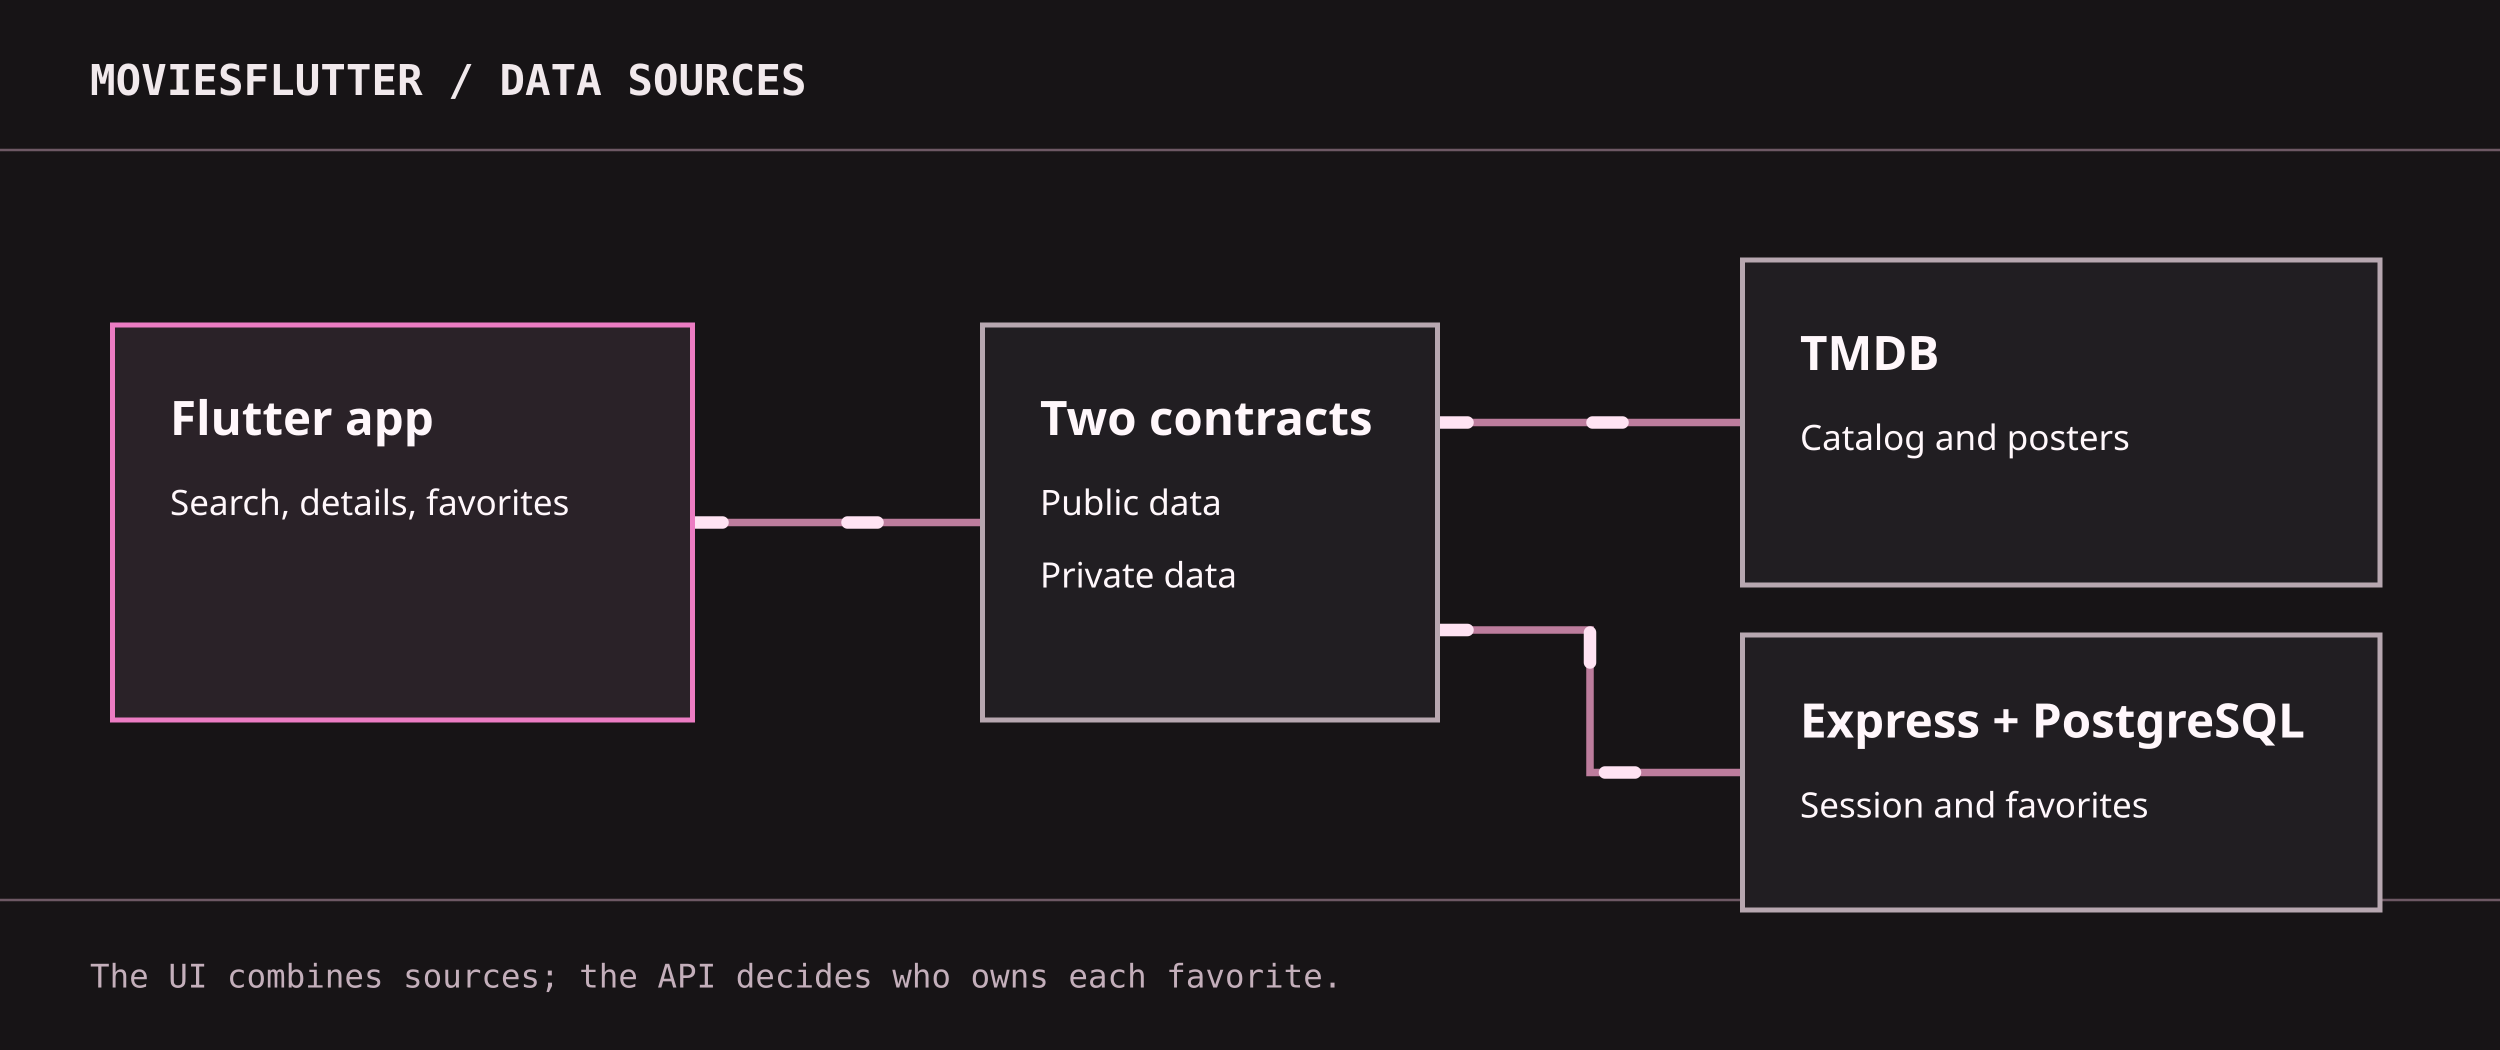
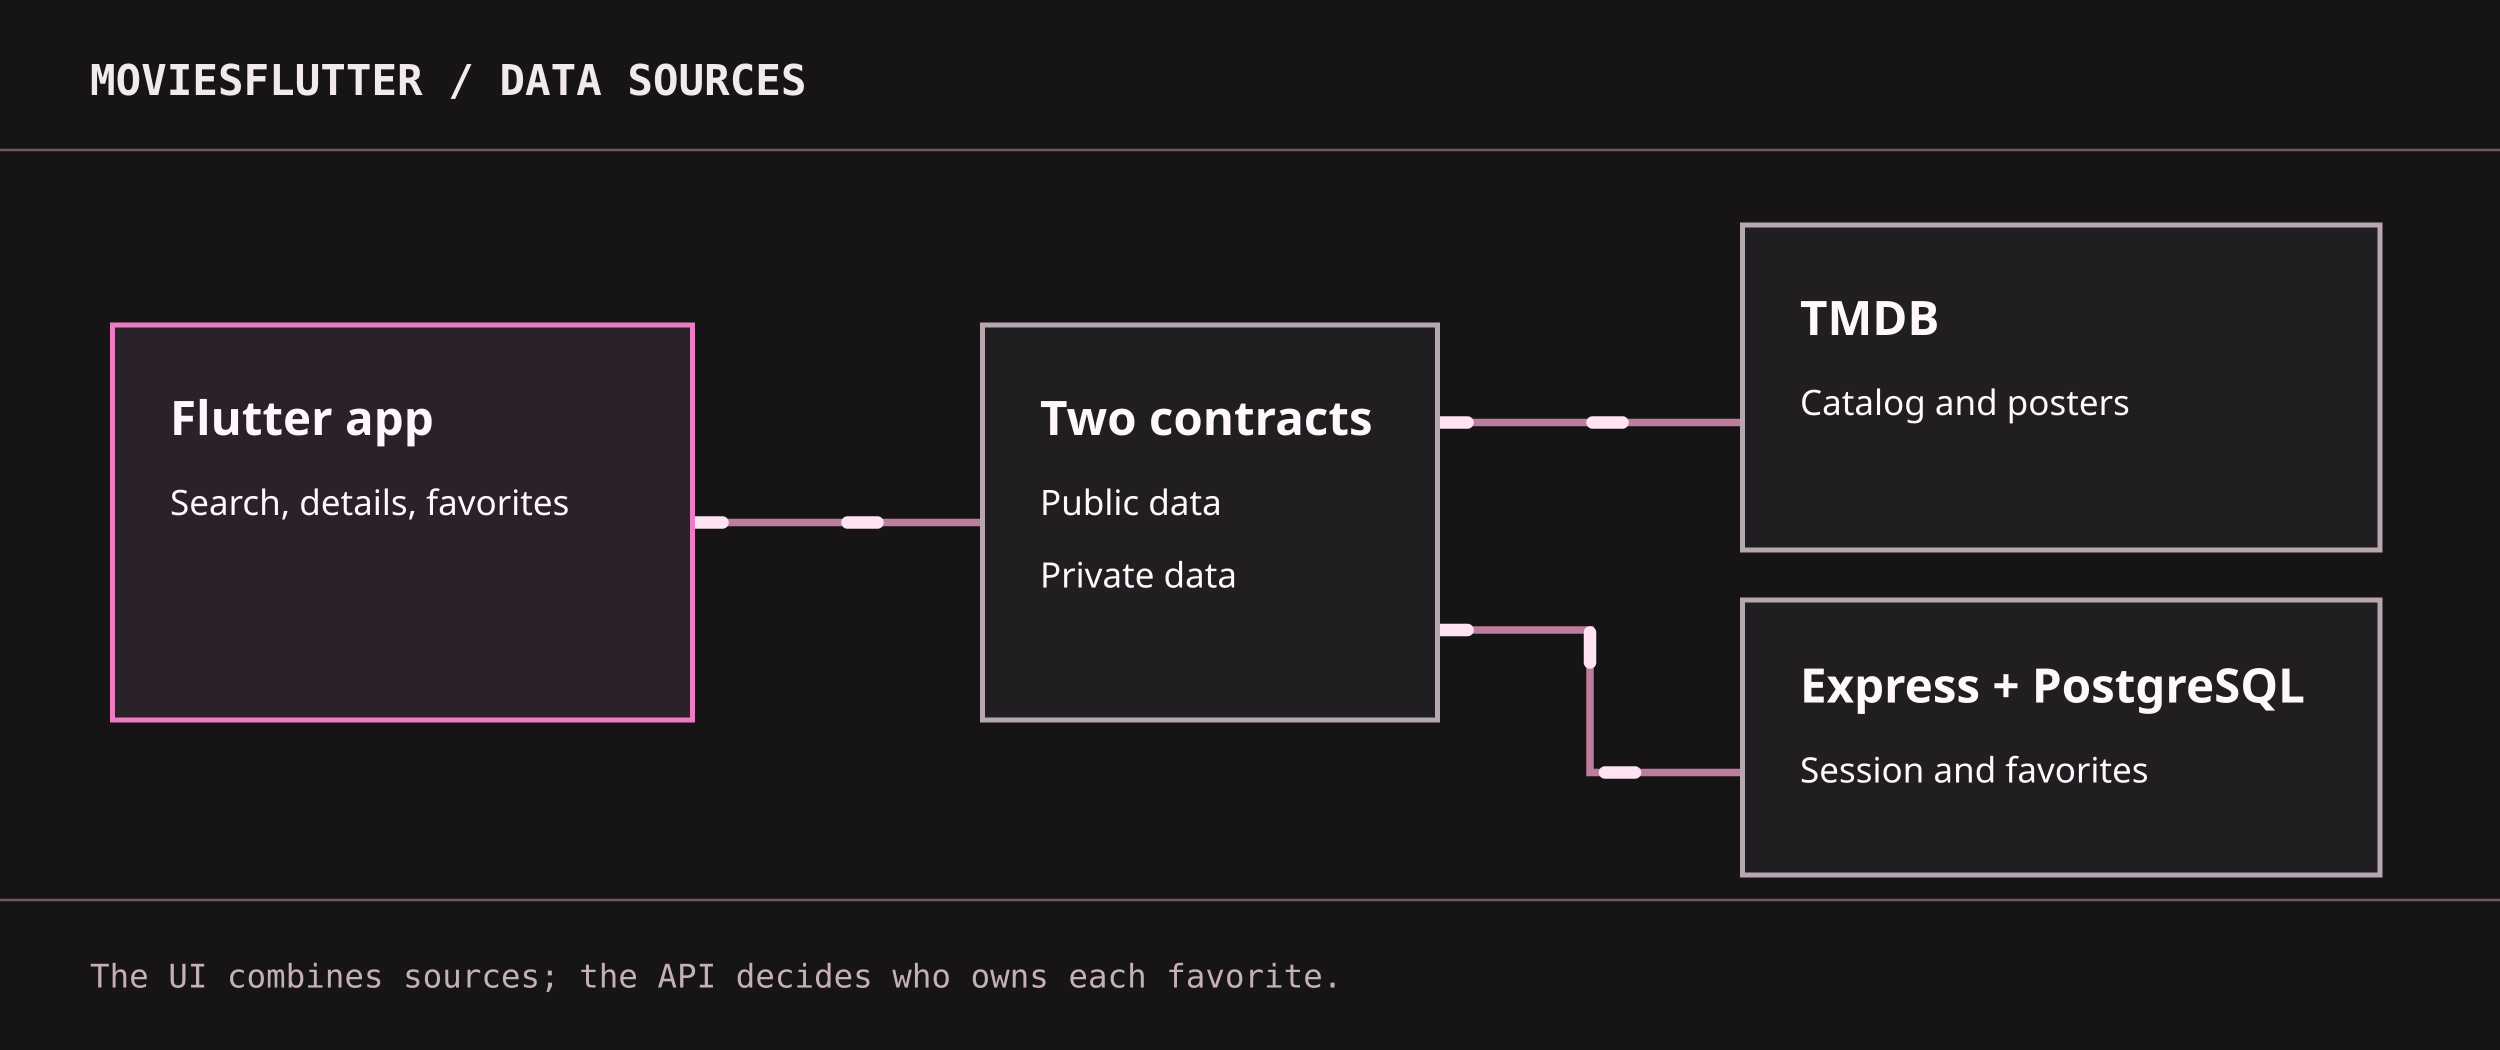
<svg xmlns="http://www.w3.org/2000/svg" viewBox="0 0 1000 420" role="img" aria-labelledby="title desc">
  <style>
    .flow { stroke-dasharray: 12 50; stroke-linecap: round; animation: flow 1.4s linear infinite; }
    @keyframes flow { to { stroke-dashoffset: -62; } }
    @media (prefers-reduced-motion: reduce) { .flow { display: none; } }
  </style>
  <rect width="1000" height="420" fill="#171416" />
  <path d="M0 60H1000M0 360H1000" stroke="#6E5965" />
  <text x="36" y="38" fill="#F1E9EC" font-family="monospace" font-size="17" font-weight="700">MOVIESFLUTTER / DATA SOURCES</text>
  <g fill="none" stroke="#BD7D9D" stroke-width="3">
    <path d="M277 209H393" />
    <path d="M575 169H697" />
    <path d="M575 252H636V309H697" />
  </g>
  <g class="flow" fill="none" stroke="#FFE3F3" stroke-width="5">
    <path d="M277 209H393" style="animation-delay:-.3s" />
    <path d="M575 169H697" style="animation-delay:-.6s" />
    <path d="M575 252H636V309H697" />
  </g>
  <g stroke-width="2">
    <rect x="45" y="130" width="232" height="158" fill="#2A2228" stroke="#EC7CC3" />
    <rect x="393" y="130" width="182" height="158" fill="#211E22" stroke="#B7A7B0" />
-     <rect x="697" y="104" width="255" height="130" fill="#211E22" stroke="#B7A7B0" />
-     <rect x="697" y="254" width="255" height="110" fill="#211E22" stroke="#B7A7B0" />
+     <rect x="697" y="90" width="255" height="130" fill="#211E22" stroke="#B7A7B0" />
+     <rect x="697" y="240" width="255" height="110" fill="#211E22" stroke="#B7A7B0" />
  </g>
  <g fill="#FFF7FB" font-family="sans-serif">
    <text x="68" y="174" font-size="19" font-weight="700">Flutter app</text>
    <text x="68" y="206" font-size="14">Search, details, favorites</text>
    <text x="416" y="174" font-size="19" font-weight="700">Two contracts</text>
    <text x="416" y="206" font-size="14">Public data</text>
    <text x="416" y="235" font-size="14">Private data</text>
-     <text x="720" y="148" font-size="19" font-weight="700">TMDB</text>
-     <text x="720" y="180" font-size="14">Catalog and posters</text>
-     <text x="720" y="295" font-size="19" font-weight="700">Express + PostgreSQL</text>
-     <text x="720" y="327" font-size="14">Session and favorites</text>
+     <text x="720" y="134" font-size="19" font-weight="700">TMDB</text>
+     <text x="720" y="166" font-size="14">Catalog and posters</text>
+     <text x="720" y="281" font-size="19" font-weight="700">Express + PostgreSQL</text>
+     <text x="720" y="313" font-size="14">Session and favorites</text>
  </g>
  <text x="36" y="395" fill="#C4AFBB" font-family="monospace" font-size="13">The UI combines sources; the API decides who owns each favorite.</text>
</svg>
